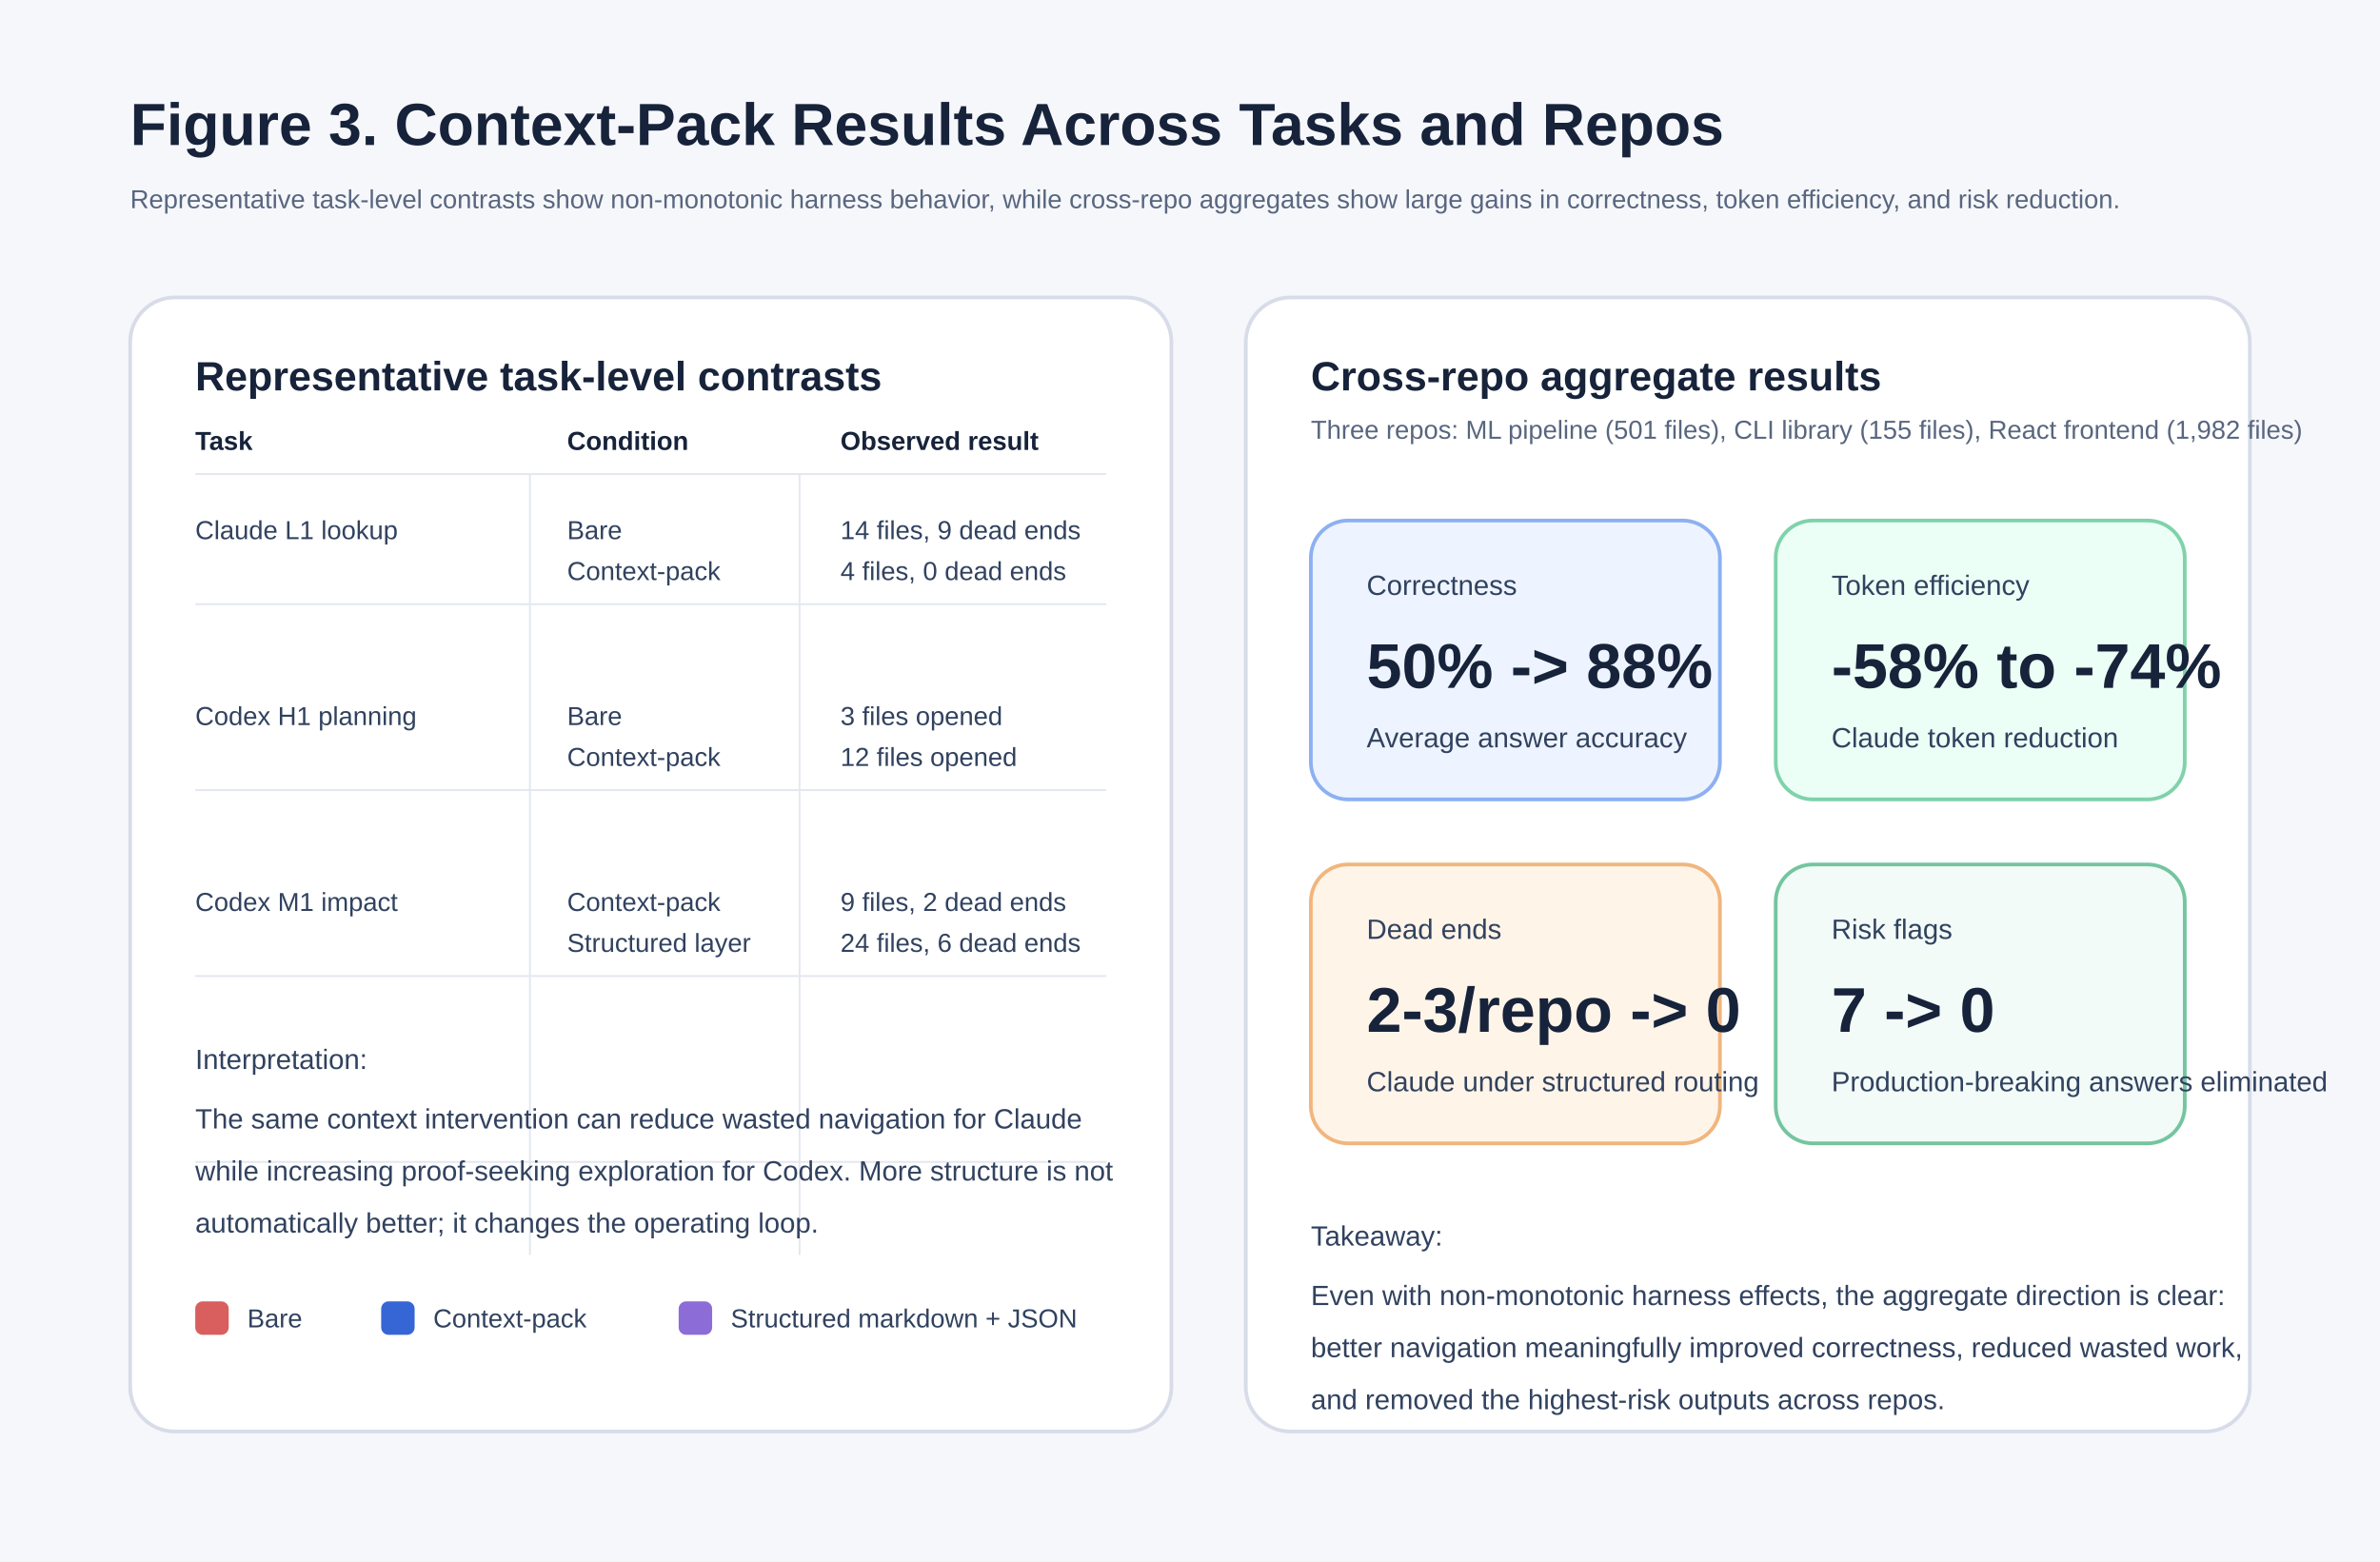
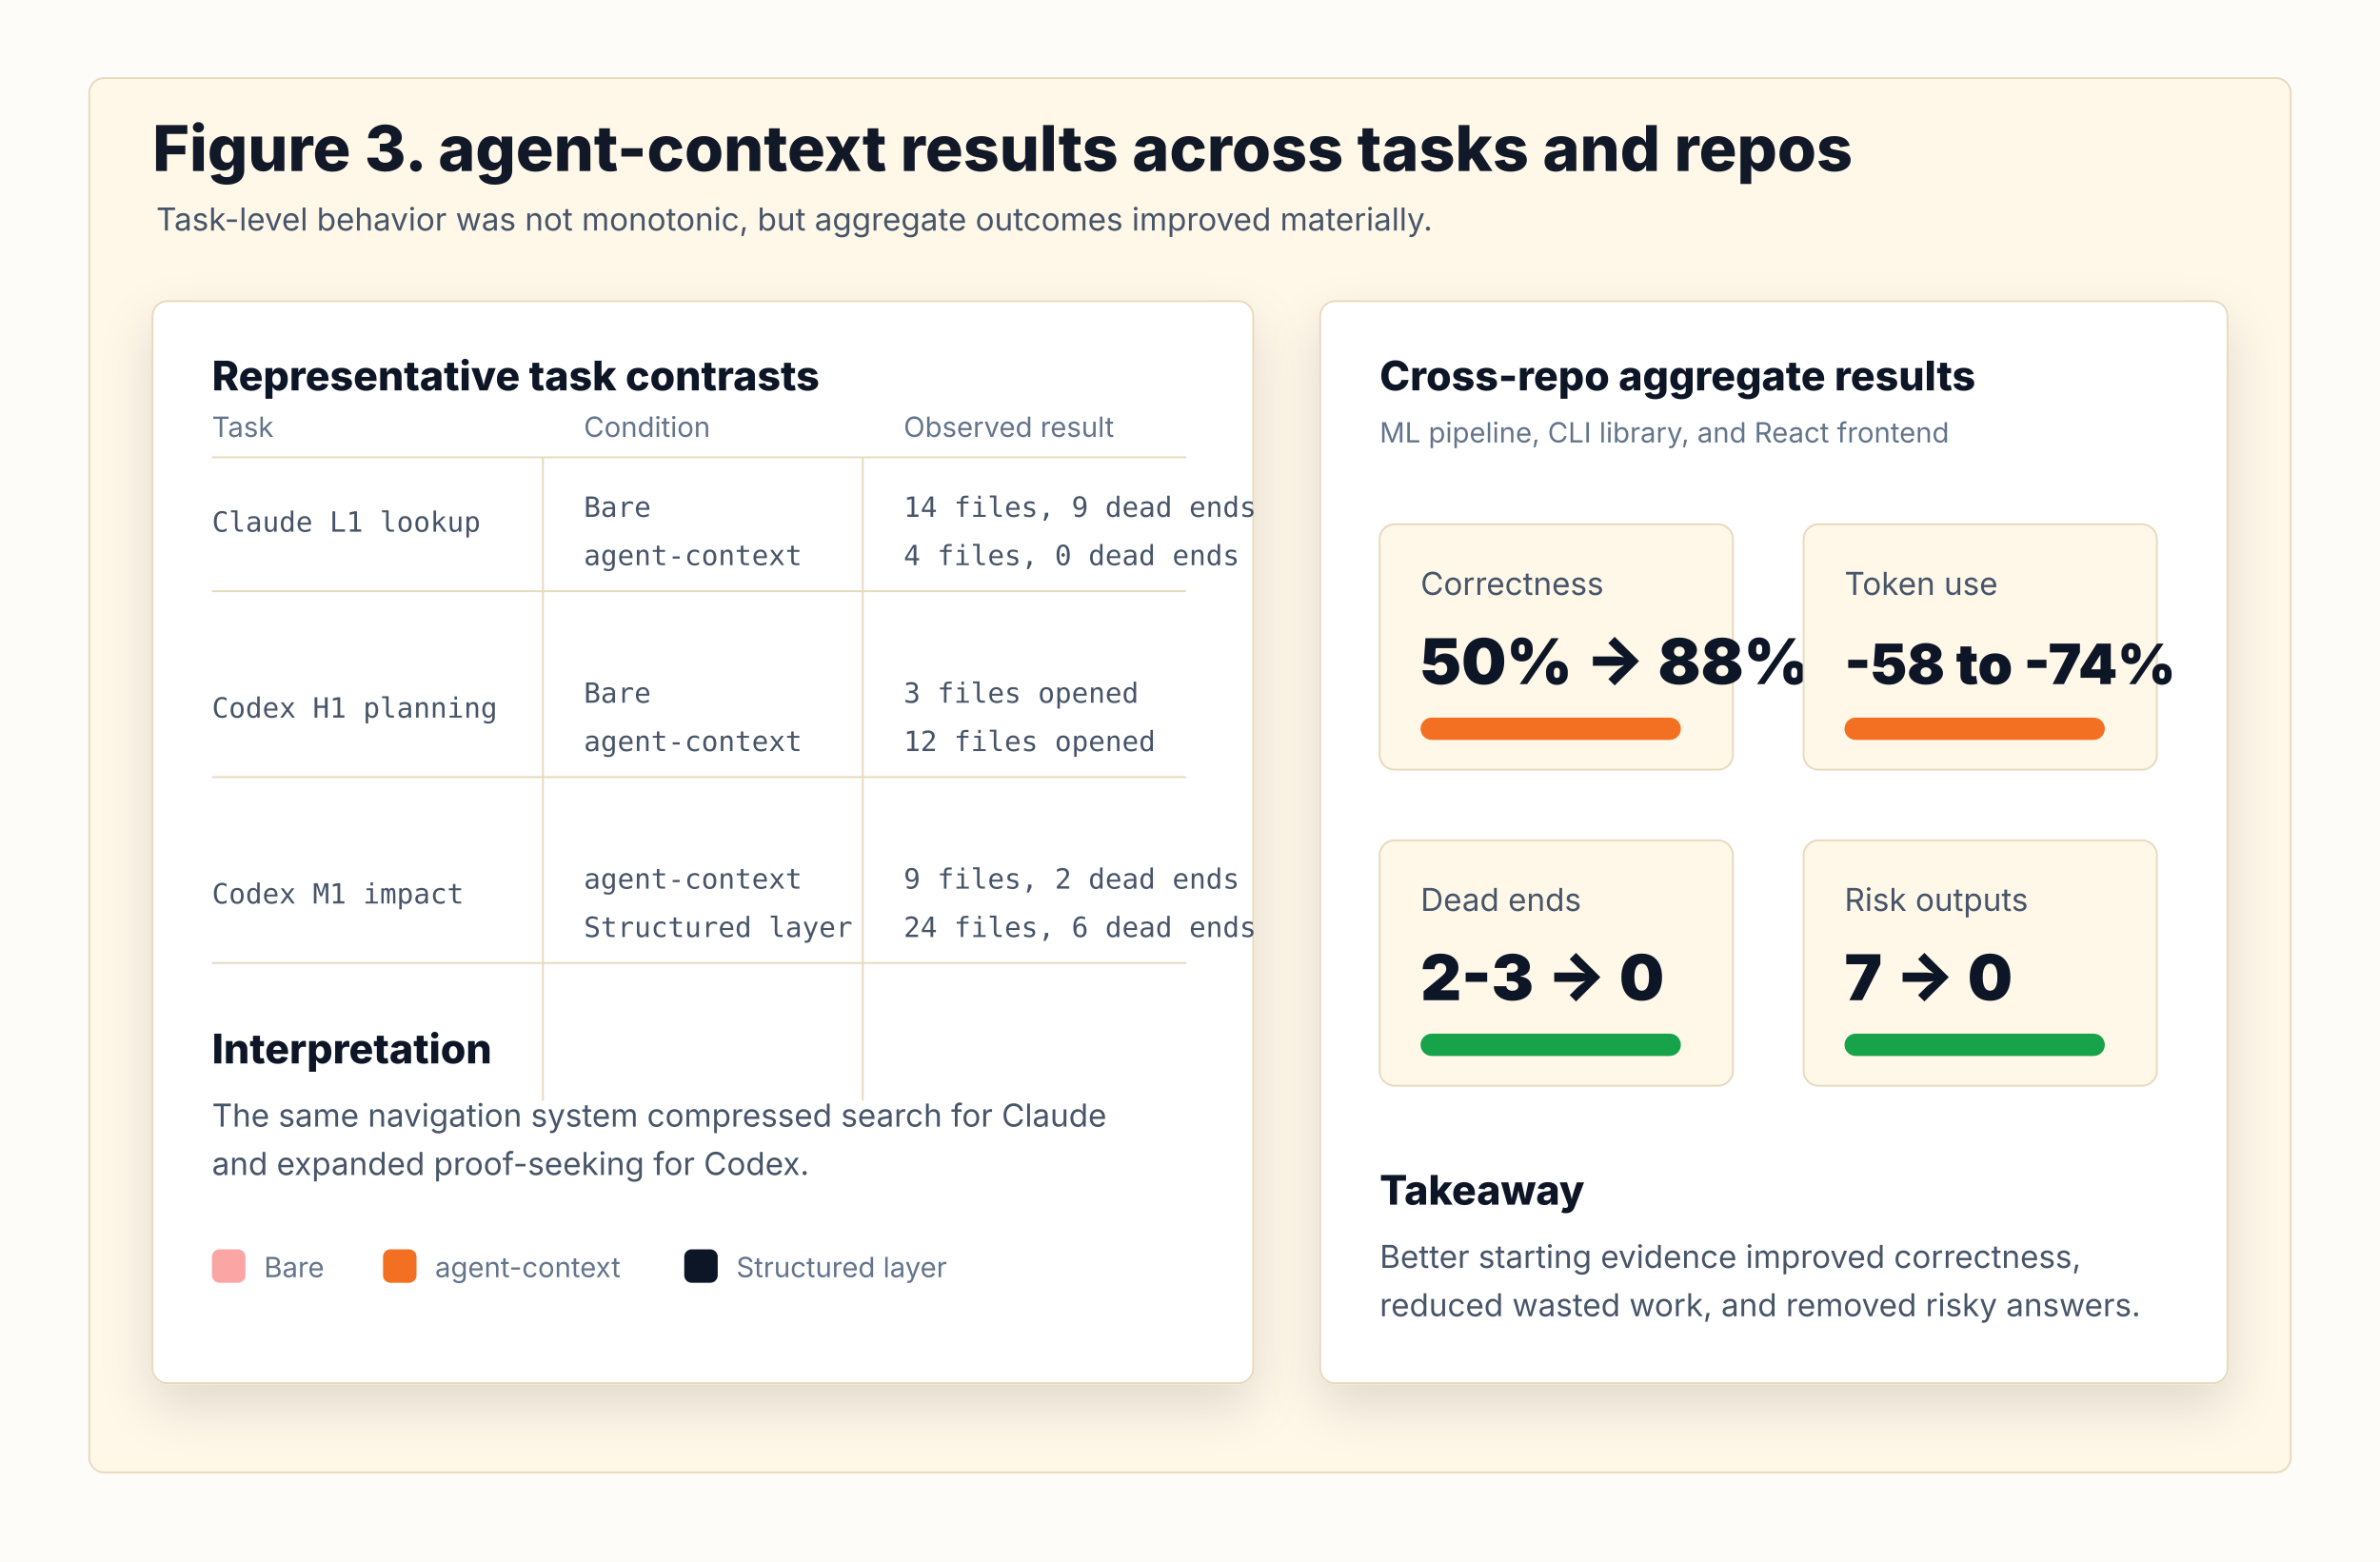
<svg xmlns="http://www.w3.org/2000/svg" width="1280" height="840" viewBox="0 0 1280 840" role="img" aria-labelledby="title desc">
  <defs>
+     <filter id="shadow" x="-20%" y="-20%" width="140%" height="150%">
+       <feDropShadow dx="0" dy="12" stdDeviation="14" flood-color="#111827" flood-opacity="0.12" />
+     </filter>
    <style>
-       .bg { fill: #f6f7fb; }
-       .panel { fill: #ffffff; stroke: #d7dce8; stroke-width: 2; }
-       .caption { font: 700 32px Arial, sans-serif; fill: #17233a; }
-       .label { font: 700 22px Arial, sans-serif; fill: #17233a; }
-       .body { font: 15px Arial, sans-serif; fill: #31425f; }
-       .small { font: 14px Arial, sans-serif; fill: #58667f; }
-       .bare { fill: #d95f5f; }
-       .pack { fill: #3666d6; }
-       .structured { fill: #8c6dd7; }
-       .good { fill: #1f8a70; }
-       .grid { stroke: #e3e7f0; stroke-width: 1; }
-       .num { font: 700 34px Arial, sans-serif; fill: #17233a; }
-       .tableHead { font: 700 14px Arial, sans-serif; fill: #17233a; }
-       .tableText { font: 14px Arial, sans-serif; fill: #31425f; }
+       .h1 { font: 800 34px Inter, Arial, sans-serif; fill: #111827; }
+       .body { font: 17px Inter, Arial, sans-serif; fill: #475569; }
+       .label { font: 800 22px Inter, Arial, sans-serif; fill: #111827; }
+       .small { font: 15px Inter, Arial, sans-serif; fill: #64748B; }
+       .mono { font: 15px ui-monospace, SFMono-Regular, Menlo, monospace; fill: #475569; }
+       .num { font: 900 34px Inter, Arial, sans-serif; fill: #111827; }
+       .grid { stroke: #E8D9BE; stroke-width: 1; }
    </style>
  </defs>
-   <rect class="bg" x="0" y="0" width="1280" height="840" />
-   <text class="caption" x="70" y="78">Figure 3. Context-Pack Results Across Tasks and Repos</text>
-   <text class="small" x="70" y="112">Representative task-level contrasts show non-monotonic harness behavior, while cross-repo aggregates show large gains in correctness, token efficiency, and risk reduction.</text>
-   <rect class="panel" x="70" y="160" width="560" height="610" rx="24" />
-   <text class="label" x="105" y="210">Representative task-level contrasts</text>
-   <line class="grid" x1="105" y1="255" x2="595" y2="255" />
-   <line class="grid" x1="105" y1="325" x2="595" y2="325" />
-   <line class="grid" x1="105" y1="425" x2="595" y2="425" />
-   <line class="grid" x1="105" y1="525" x2="595" y2="525" />
-   <line class="grid" x1="105" y1="625" x2="595" y2="625" />
-   <line class="grid" x1="285" y1="255" x2="285" y2="675" />
-   <line class="grid" x1="430" y1="255" x2="430" y2="675" />
-   <text class="tableHead" x="105" y="242">Task</text>
-   <text class="tableHead" x="305" y="242">Condition</text>
-   <text class="tableHead" x="452" y="242">Observed result</text>
-   <text class="tableText" x="105" y="290">Claude L1 lookup</text>
-   <text class="tableText" x="305" y="290">Bare</text>
-   <text class="tableText" x="452" y="290">14 files, 9 dead ends</text>
-   <text class="tableText" x="305" y="312">Context-pack</text>
-   <text class="tableText" x="452" y="312">4 files, 0 dead ends</text>
-   <text class="tableText" x="105" y="390">Codex H1 planning</text>
-   <text class="tableText" x="305" y="390">Bare</text>
-   <text class="tableText" x="452" y="390">3 files opened</text>
-   <text class="tableText" x="305" y="412">Context-pack</text>
-   <text class="tableText" x="452" y="412">12 files opened</text>
-   <text class="tableText" x="105" y="490">Codex M1 impact</text>
-   <text class="tableText" x="305" y="490">Context-pack</text>
-   <text class="tableText" x="452" y="490">9 files, 2 dead ends</text>
-   <text class="tableText" x="305" y="512">Structured layer</text>
-   <text class="tableText" x="452" y="512">24 files, 6 dead ends</text>
-   <text class="body" x="105" y="575">Interpretation:</text>
-   <text class="body" x="105" y="607">The same context intervention can reduce wasted navigation for Claude</text>
-   <text class="body" x="105" y="635">while increasing proof-seeking exploration for Codex. More structure is not</text>
-   <text class="body" x="105" y="663">automatically better; it changes the operating loop.</text>
-   <rect x="105" y="700" width="18" height="18" rx="4" class="bare" />
-   <text class="tableText" x="133" y="714">Bare</text>
-   <rect x="205" y="700" width="18" height="18" rx="4" class="pack" />
-   <text class="tableText" x="233" y="714">Context-pack</text>
-   <rect x="365" y="700" width="18" height="18" rx="4" class="structured" />
-   <text class="tableText" x="393" y="714">Structured markdown + JSON</text>
-   <rect class="panel" x="670" y="160" width="540" height="610" rx="24" />
-   <text class="label" x="705" y="210">Cross-repo aggregate results</text>
-   <text class="small" x="705" y="236">Three repos: ML pipeline (501 files), CLI library (155 files), React frontend (1,982 files)</text>
-   <rect x="705" y="280" width="220" height="150" rx="20" fill="#eef4ff" stroke="#8db0f2" stroke-width="2" />
-   <text class="body" x="735" y="320">Correctness</text>
-   <text class="num" x="735" y="370">50% -&gt; 88%</text>
-   <text class="body" x="735" y="402">Average answer accuracy</text>
-   <rect x="955" y="280" width="220" height="150" rx="20" fill="#ecfff6" stroke="#7fd2aa" stroke-width="2" />
-   <text class="body" x="985" y="320">Token efficiency</text>
-   <text class="num" x="985" y="370">-58% to -74%</text>
-   <text class="body" x="985" y="402">Claude token reduction</text>
-   <rect x="705" y="465" width="220" height="150" rx="20" fill="#fff4e8" stroke="#f0b67e" stroke-width="2" />
-   <text class="body" x="735" y="505">Dead ends</text>
-   <text class="num" x="735" y="555">2-3/repo -&gt; 0</text>
-   <text class="body" x="735" y="587">Claude under structured routing</text>
-   <rect x="955" y="465" width="220" height="150" rx="20" fill="#f2fbf8" stroke="#74c59f" stroke-width="2" />
-   <text class="body" x="985" y="505">Risk flags</text>
-   <text class="num" x="985" y="555">7 -&gt; 0</text>
-   <text class="body" x="985" y="587">Production-breaking answers eliminated</text>
-   <text class="body" x="705" y="670">Takeaway:</text>
-   <text class="body" x="705" y="702">Even with non-monotonic harness effects, the aggregate direction is clear:</text>
-   <text class="body" x="705" y="730">better navigation meaningfully improved correctness, reduced wasted work,</text>
-   <text class="body" x="705" y="758">and removed the highest-risk outputs across repos.</text>
+   <rect width="1280" height="840" fill="#FDFCF8" />
+   <rect x="48" y="42" width="1184" height="750" rx="8" fill="#FFF7E8" stroke="#E8D9BE" />
+   <text class="h1" x="82" y="92">Figure 3. agent-context results across tasks and repos</text>
+   <text class="body" x="84" y="124">Task-level behavior was not monotonic, but aggregate outcomes improved materially.</text>
+   <g filter="url(#shadow)">
+     <rect x="82" y="162" width="592" height="582" rx="8" fill="#FFFFFF" stroke="#E8D9BE" />
+     <text class="label" x="114" y="210">Representative task contrasts</text>
+     <line class="grid" x1="114" y1="246" x2="638" y2="246" />
+     <line class="grid" x1="114" y1="318" x2="638" y2="318" />
+     <line class="grid" x1="114" y1="418" x2="638" y2="418" />
+     <line class="grid" x1="114" y1="518" x2="638" y2="518" />
+     <line class="grid" x1="292" y1="246" x2="292" y2="592" />
+     <line class="grid" x1="464" y1="246" x2="464" y2="592" />
+     <text class="small" x="114" y="235">Task</text>
+     <text class="small" x="314" y="235">Condition</text>
+     <text class="small" x="486" y="235">Observed result</text>
+     <text class="mono" x="114" y="286">Claude L1 lookup</text>
+     <text class="mono" x="314" y="278">Bare</text>
+     <text class="mono" x="486" y="278">14 files, 9 dead ends</text>
+     <text class="mono" x="314" y="304">agent-context</text>
+     <text class="mono" x="486" y="304">4 files, 0 dead ends</text>
+     <text class="mono" x="114" y="386">Codex H1 planning</text>
+     <text class="mono" x="314" y="378">Bare</text>
+     <text class="mono" x="486" y="378">3 files opened</text>
+     <text class="mono" x="314" y="404">agent-context</text>
+     <text class="mono" x="486" y="404">12 files opened</text>
+     <text class="mono" x="114" y="486">Codex M1 impact</text>
+     <text class="mono" x="314" y="478">agent-context</text>
+     <text class="mono" x="486" y="478">9 files, 2 dead ends</text>
+     <text class="mono" x="314" y="504">Structured layer</text>
+     <text class="mono" x="486" y="504">24 files, 6 dead ends</text>
+     <text class="label" x="114" y="572">Interpretation</text>
+     <text class="body" x="114" y="606">The same navigation system compressed search for Claude</text>
+     <text class="body" x="114" y="632">and expanded proof-seeking for Codex.</text>
+     <rect x="114" y="672" width="18" height="18" rx="4" fill="#FCA5A5" />
+     <text class="small" x="142" y="687">Bare</text>
+     <rect x="206" y="672" width="18" height="18" rx="4" fill="#F37021" />
+     <text class="small" x="234" y="687">agent-context</text>
+     <rect x="368" y="672" width="18" height="18" rx="4" fill="#111827" />
+     <text class="small" x="396" y="687">Structured layer</text>
+   </g>
+   <g filter="url(#shadow)">
+     <rect x="710" y="162" width="488" height="582" rx="8" fill="#FFFFFF" stroke="#E8D9BE" />
+     <text class="label" x="742" y="210">Cross-repo aggregate results</text>
+     <text class="small" x="742" y="238">ML pipeline, CLI library, and React frontend</text>
+     <rect x="742" y="282" width="190" height="132" rx="8" fill="#FFF7E8" stroke="#E8D9BE" />
+     <text class="body" x="764" y="320">Correctness</text>
+     <text class="num" x="764" y="368">50% -&gt; 88%</text>
+     <rect x="764" y="386" width="140" height="12" rx="6" fill="#F37021" />
+     <rect x="970" y="282" width="190" height="132" rx="8" fill="#FFF7E8" stroke="#E8D9BE" />
+     <text class="body" x="992" y="320">Token use</text>
+     <text x="992" y="368" font-family="Inter, Arial, sans-serif" font-size="30" font-weight="900" fill="#111827">-58 to -74%</text>
+     <rect x="992" y="386" width="140" height="12" rx="6" fill="#F37021" />
+     <rect x="742" y="452" width="190" height="132" rx="8" fill="#FFF7E8" stroke="#E8D9BE" />
+     <text class="body" x="764" y="490">Dead ends</text>
+     <text class="num" x="764" y="538">2-3 -&gt; 0</text>
+     <rect x="764" y="556" width="140" height="12" rx="6" fill="#16A34A" />
+     <rect x="970" y="452" width="190" height="132" rx="8" fill="#FFF7E8" stroke="#E8D9BE" />
+     <text class="body" x="992" y="490">Risk outputs</text>
+     <text class="num" x="992" y="538">7 -&gt; 0</text>
+     <rect x="992" y="556" width="140" height="12" rx="6" fill="#16A34A" />
+     <text class="label" x="742" y="648">Takeaway</text>
+     <text class="body" x="742" y="682">Better starting evidence improved correctness,</text>
+     <text class="body" x="742" y="708">reduced wasted work, and removed risky answers.</text>
+   </g>
</svg>
